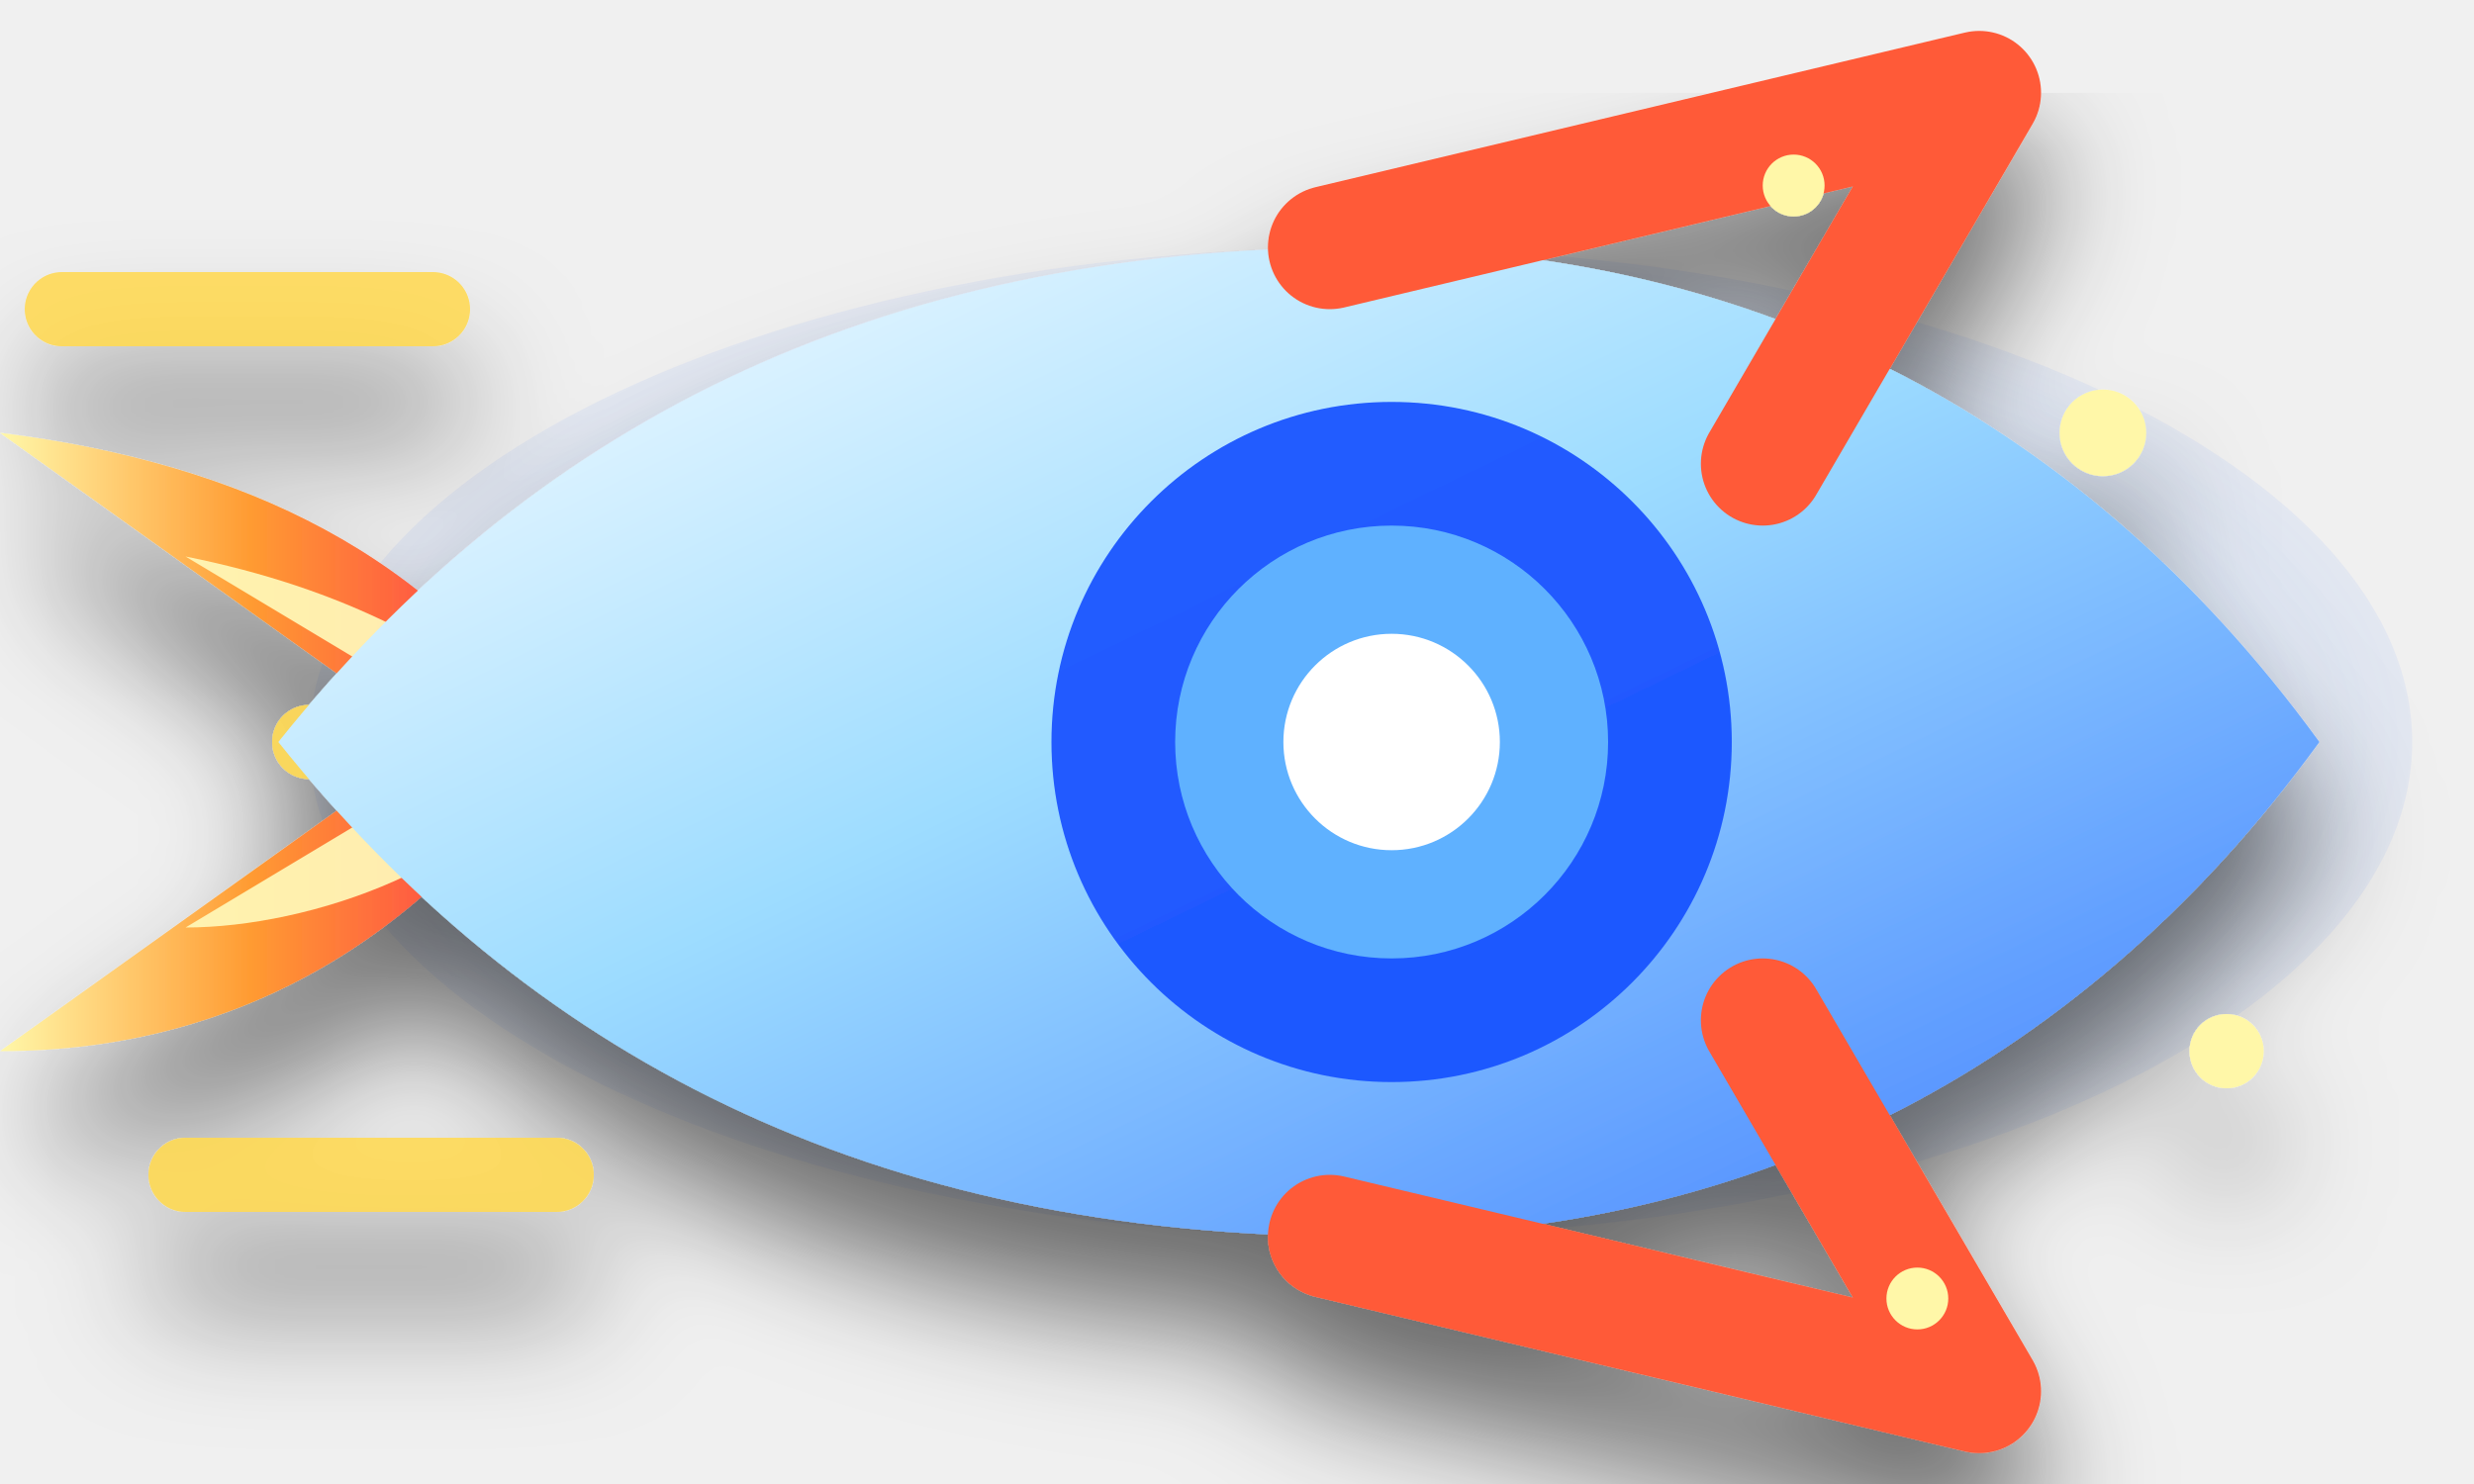
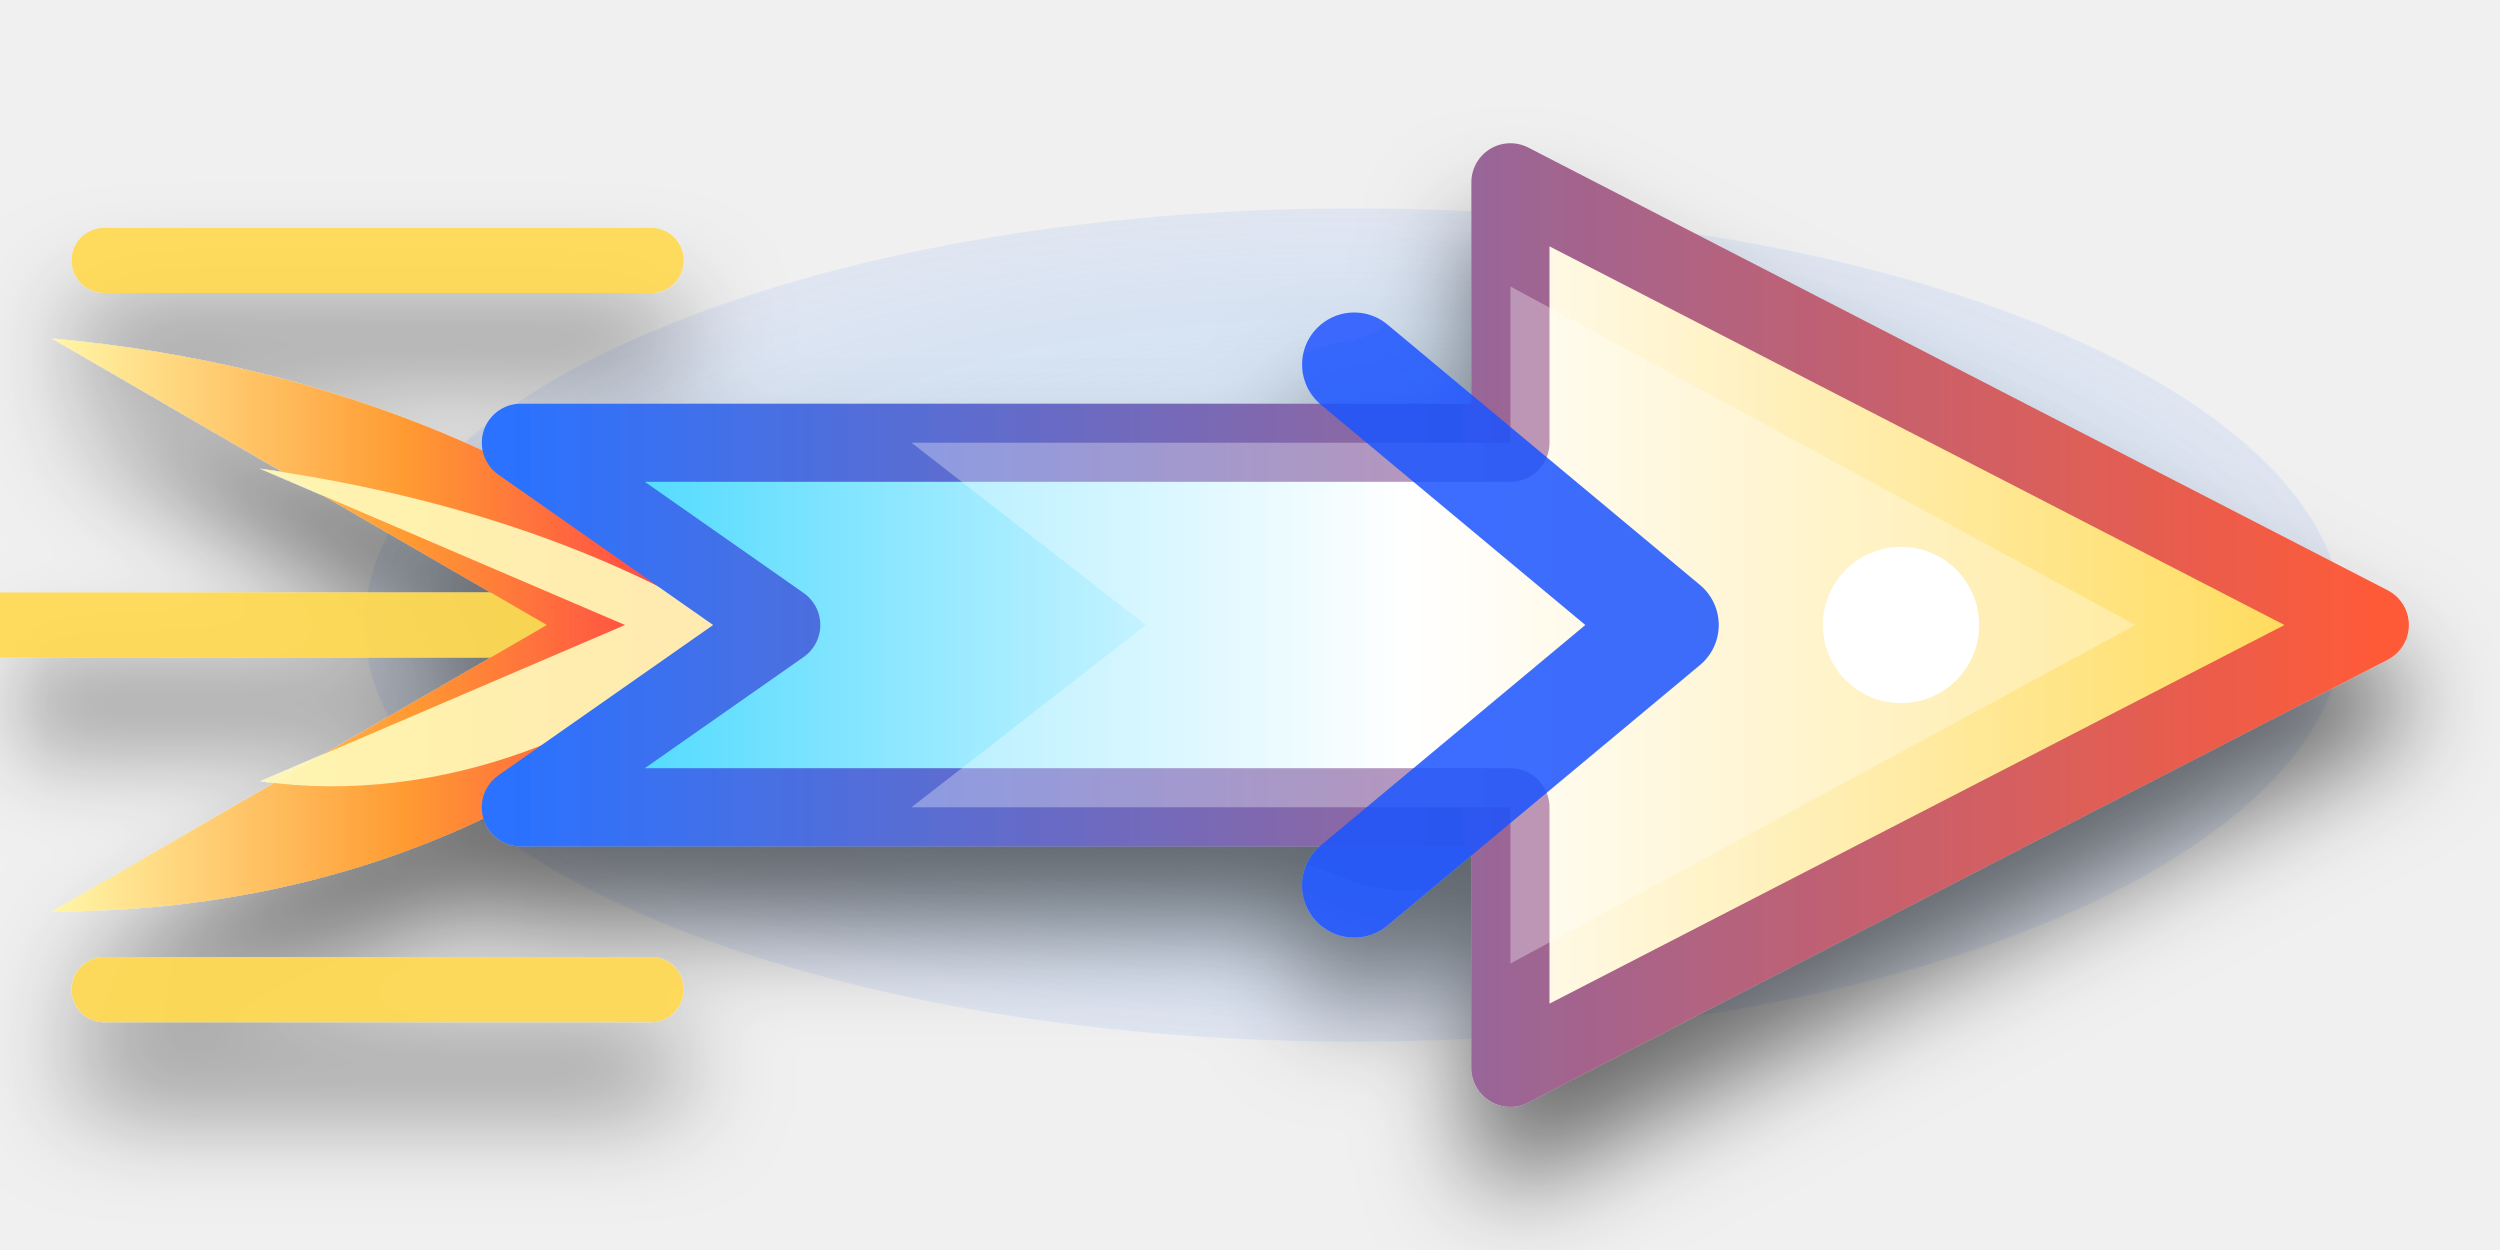
- <svg xmlns="http://www.w3.org/2000/svg" viewBox="0 0 80 48">
+ <svg xmlns="http://www.w3.org/2000/svg" viewBox="0 0 96 48">
  <defs>
-     <linearGradient id="pkBody" x1="0" x2="1" y1="0" y2="1">
-       <stop offset="0" stop-color="#ffffff" />
-       <stop offset="0.45" stop-color="#9ddcff" />
-       <stop offset="1" stop-color="#3f7bff" />
+     <linearGradient id="pkBody" x1="0" x2="1" y1="0" y2="0">
+       <stop offset="0" stop-color="#37d5ff" />
+       <stop offset="0.48" stop-color="#ffffff" />
+       <stop offset="1" stop-color="#ffd84d" />
    </linearGradient>
-     <linearGradient id="pkFlame" x1="0" x2="1">
+     <linearGradient id="pkEdge" x1="0" x2="1" y1="0" y2="0">
+       <stop offset="0" stop-color="#2a72ff" />
+       <stop offset="1" stop-color="#ff5a38" />
+     </linearGradient>
+     <linearGradient id="pkFlame" x1="0" x2="1" y1="0" y2="0">
      <stop offset="0" stop-color="#fff7a8" />
-       <stop offset="0.45" stop-color="#ff9b32" />
+       <stop offset="0.5" stop-color="#ff9b32" />
      <stop offset="1" stop-color="#ff2b4d" />
    </linearGradient>
-     <radialGradient id="pkGlow" cx="0.5" cy="0.5" r="0.6">
-       <stop offset="0" stop-color="#fff" stop-opacity="0.85" />
-       <stop offset="0.6" stop-color="#5fa9ff" stop-opacity="0.32" />
+     <radialGradient id="pkGlow" cx="0.5" cy="0.5" r="0.65">
+       <stop offset="0" stop-color="#ffffff" stop-opacity="0.8" />
+       <stop offset="0.55" stop-color="#5fa9ff" stop-opacity="0.32" />
      <stop offset="1" stop-color="#1a54ff" stop-opacity="0" />
    </radialGradient>
-     <filter id="pkShadow" x="-40%" y="-80%" width="180%" height="260%">
+     <filter id="pkShadow" x="-35%" y="-80%" width="170%" height="260%">
      <feDropShadow dx="0" dy="3" stdDeviation="2" flood-color="#000" flood-opacity="0.55" />
    </filter>
  </defs>
-   <ellipse cx="44" cy="24" rx="34" ry="16" fill="url(#pkGlow)" opacity="0.55">
-     <animate attributeName="rx" values="30;38;30" dur="1.1s" repeatCount="indefinite" />
-     <animate attributeName="opacity" values="0.35;0.7;0.35" dur="1.1s" repeatCount="indefinite" />
+   <ellipse cx="52" cy="24" rx="38" ry="16" fill="url(#pkGlow)" opacity="0.55">
+     <animate attributeName="rx" values="34;42;34" dur="1s" repeatCount="indefinite" />
+     <animate attributeName="opacity" values="0.35;0.72;0.35" dur="1s" repeatCount="indefinite" />
  </ellipse>
  <g filter="url(#pkShadow)">
-     <g stroke="#ffd84d" stroke-width="2.4" stroke-linecap="round" opacity="0.85">
-       <line x1="2" y1="10" x2="14" y2="10">
-         <animate attributeName="x1" values="0;6;0" dur="0.45s" repeatCount="indefinite" />
-         <animate attributeName="opacity" values="0.4;1;0.4" dur="0.45s" repeatCount="indefinite" />
+     <g stroke="#ffd84d" stroke-width="2.5" stroke-linecap="round" opacity="0.9">
+       <line x1="4" y1="10" x2="25" y2="10">
+         <animate attributeName="x1" values="0;9;0" dur="0.45s" repeatCount="indefinite" />
+         <animate attributeName="opacity" values="0.35;1;0.35" dur="0.45s" repeatCount="indefinite" />
      </line>
-       <line x1="6" y1="38" x2="18" y2="38">
-         <animate attributeName="x1" values="2;10;2" dur="0.55s" repeatCount="indefinite" />
-         <animate attributeName="opacity" values="0.4;1;0.4" dur="0.55s" repeatCount="indefinite" />
+       <line x1="0" y1="24" x2="28" y2="24">
+         <animate attributeName="x1" values="-4;10;-4" dur="0.38s" repeatCount="indefinite" />
+         <animate attributeName="opacity" values="0.45;1;0.45" dur="0.38s" repeatCount="indefinite" />
      </line>
-       <line x1="10" y1="24" x2="22" y2="24">
-         <animate attributeName="x1" values="4;14;4" dur="0.4s" repeatCount="indefinite" />
-         <animate attributeName="opacity" values="0.5;1;0.5" dur="0.4s" repeatCount="indefinite" />
+       <line x1="4" y1="38" x2="25" y2="38">
+         <animate attributeName="x1" values="0;9;0" dur="0.5s" repeatCount="indefinite" />
+         <animate attributeName="opacity" values="0.35;1;0.35" dur="0.5s" repeatCount="indefinite" />
      </line>
    </g>
-     <path d="M14 24 0 14c8 1 14 4 18 10C14 30 8 34 0 34Z" fill="url(#pkFlame)">
-       <animate attributeName="d" values="M14 24 0 14c8 1 14 4 18 10C14 30 8 34 0 34Z;                 M14 24 -4 12c10 1 16 4 22 12C14 32 6 36 -4 36Z;                 M14 24 0 14c8 1 14 4 18 10C14 30 8 34 0 34Z" dur="0.4s" repeatCount="indefinite" />
-       <animate attributeName="opacity" values="1;0.78;1" dur="0.4s" repeatCount="indefinite" />
+     <path d="M21 24 2 13c11 1 20 5 27 11C22 31 13 35 2 35Z" fill="url(#pkFlame)">
+       <animate attributeName="d" values="M21 24 2 13c11 1 20 5 27 11C22 31 13 35 2 35Z;                 M21 24 -4 11c14 1 25 6 33 13C21 32 10 37 -4 37Z;                 M21 24 2 13c11 1 20 5 27 11C22 31 13 35 2 35Z" dur="0.34s" repeatCount="indefinite" />
    </path>
-     <path d="M16 24 6 18c5 1 9 3 12 6C16 28 10 30 6 30Z" fill="#fff8b8" opacity="0.92">
-       <animate attributeName="opacity" values="0.65;1;0.65" dur="0.3s" repeatCount="indefinite" />
+     <path d="M24 24 10 18c7 1 13 3 18 6C24 28 17 31 10 30Z" fill="#fff8b8" opacity="0.92">
+       <animate attributeName="opacity" values="0.62;1;0.62" dur="0.28s" repeatCount="indefinite" />
    </path>
-     <path d="M9 24c8-10 19-16 35-16 12 0 23 5 31 16-8 11-19 16-31 16C28 40 17 34 9 24Z" fill="url(#pkBody)" />
-     <path d="M43 8 64 3l-7 12M43 40l21 5-7-12" fill="none" stroke="#ff5a38" stroke-width="4" stroke-linecap="round" stroke-linejoin="round">
-       <animate attributeName="stroke" values="#ff5a38;#ffd84d;#ff5a38" dur="0.6s" repeatCount="indefinite" />
+     <path d="M20 17H58V7L91 24 58 41V31H20l10-7Z" fill="url(#pkBody)" stroke="url(#pkEdge)" stroke-width="3" stroke-linejoin="round" />
+     <path d="M35 17H58V11L82 24 58 37V31H35l9-7Z" fill="#ffffff" opacity="0.32" />
+     <path d="M52 14 64 24 52 34" fill="none" stroke="#1a54ff" stroke-width="4" stroke-linecap="round" stroke-linejoin="round" opacity="0.85">
+       <animate attributeName="opacity" values="0.45;1;0.45" dur="0.7s" repeatCount="indefinite" />
    </path>
-     <circle cx="45" cy="24" r="11" fill="#1a54ff" opacity="0.95">
-       <animate attributeName="r" values="10;11.5;10" dur="0.8s" repeatCount="indefinite" />
+     <circle cx="73" cy="24" r="3" fill="#ffffff">
+       <animate attributeName="r" values="2;3.8;2" dur="0.65s" repeatCount="indefinite" />
+       <animate attributeName="opacity" values="0.65;1;0.65" dur="0.65s" repeatCount="indefinite" />
    </circle>
-     <circle cx="45" cy="24" r="7" fill="#5fb1ff">
-       <animate attributeName="opacity" values="0.7;1;0.7" dur="0.8s" repeatCount="indefinite" />
-     </circle>
-     <circle cx="45" cy="24" r="3.5" fill="#ffffff">
-       <animate attributeName="r" values="2.8;3.8;2.8" dur="0.8s" repeatCount="indefinite" />
-     </circle>
-     <g fill="#fff7a8">
-       <circle cx="68" cy="14" r="1.4">
-         <animate attributeName="opacity" values="0;1;0" dur="0.7s" repeatCount="indefinite" />
-         <animate attributeName="r" values="0.6;1.8;0.6" dur="0.7s" repeatCount="indefinite" />
-       </circle>
-       <circle cx="72" cy="34" r="1.2">
-         <animate attributeName="opacity" values="1;0;1" dur="0.65s" repeatCount="indefinite" />
-         <animate attributeName="r" values="1.6;0.4;1.6" dur="0.65s" repeatCount="indefinite" />
-       </circle>
-       <circle cx="58" cy="6" r="1">
-         <animate attributeName="opacity" values="0;1;0" dur="0.9s" repeatCount="indefinite" />
-       </circle>
-       <circle cx="62" cy="42" r="1">
-         <animate attributeName="opacity" values="1;0;1" dur="1s" repeatCount="indefinite" />
-       </circle>
-     </g>
  </g>
</svg>
